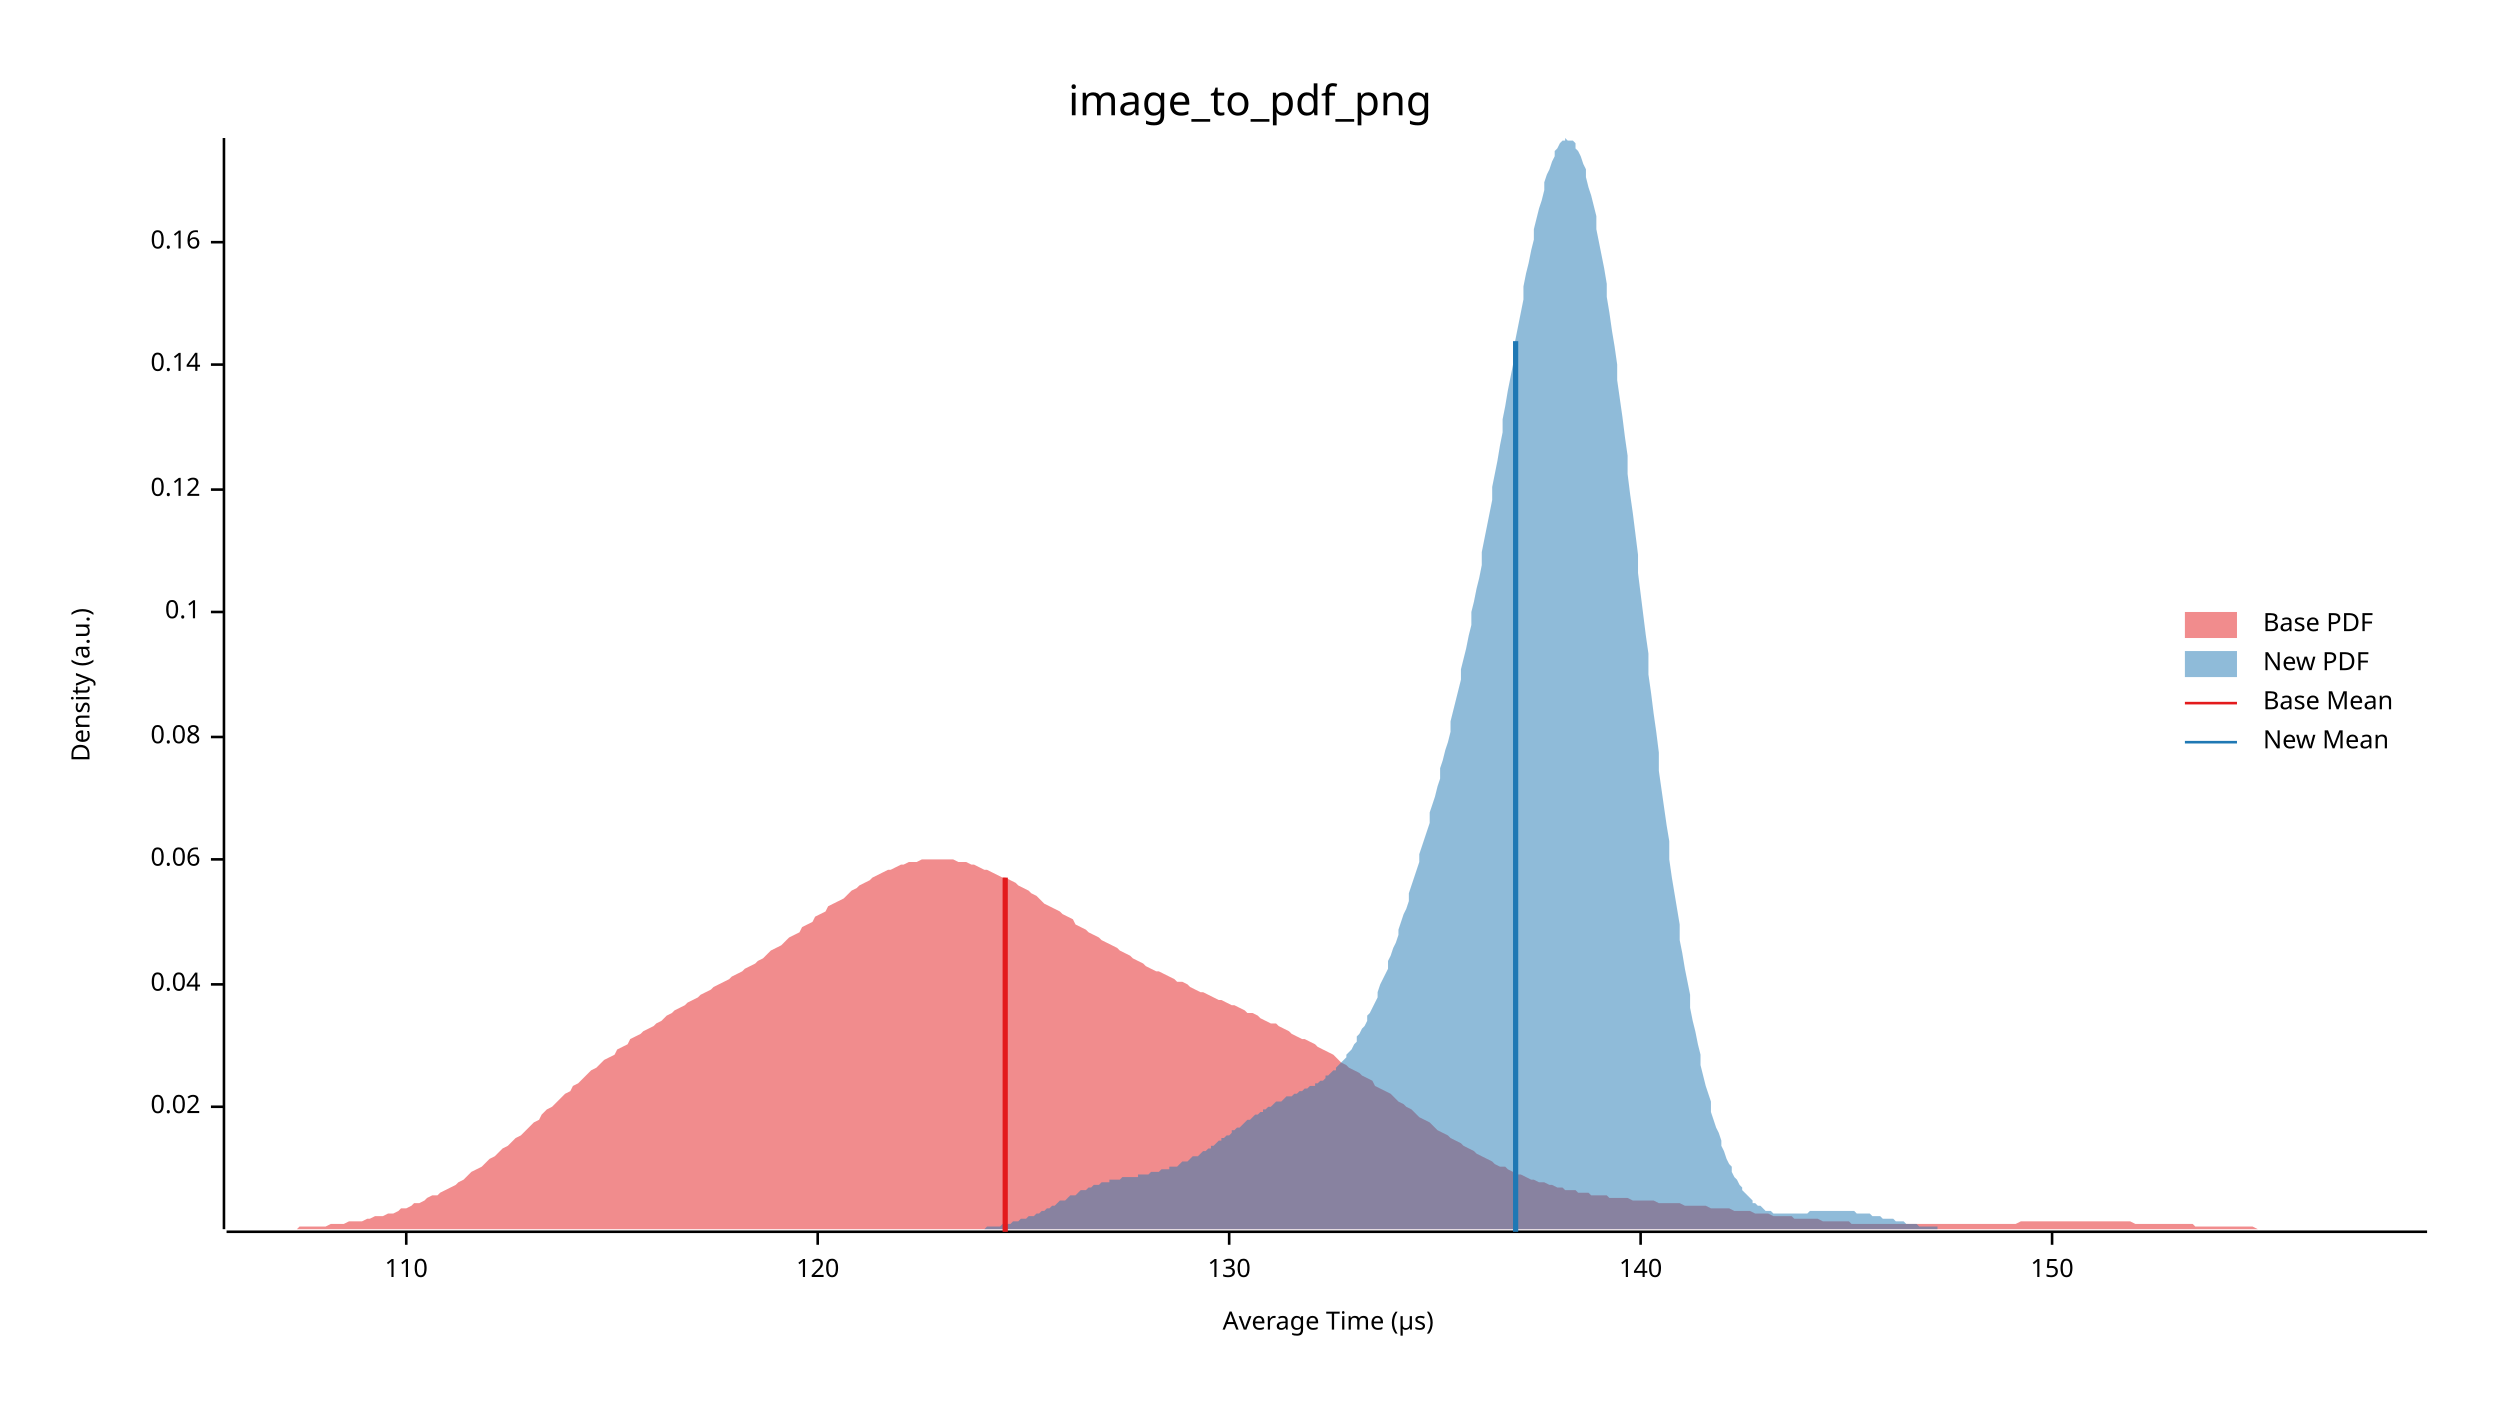
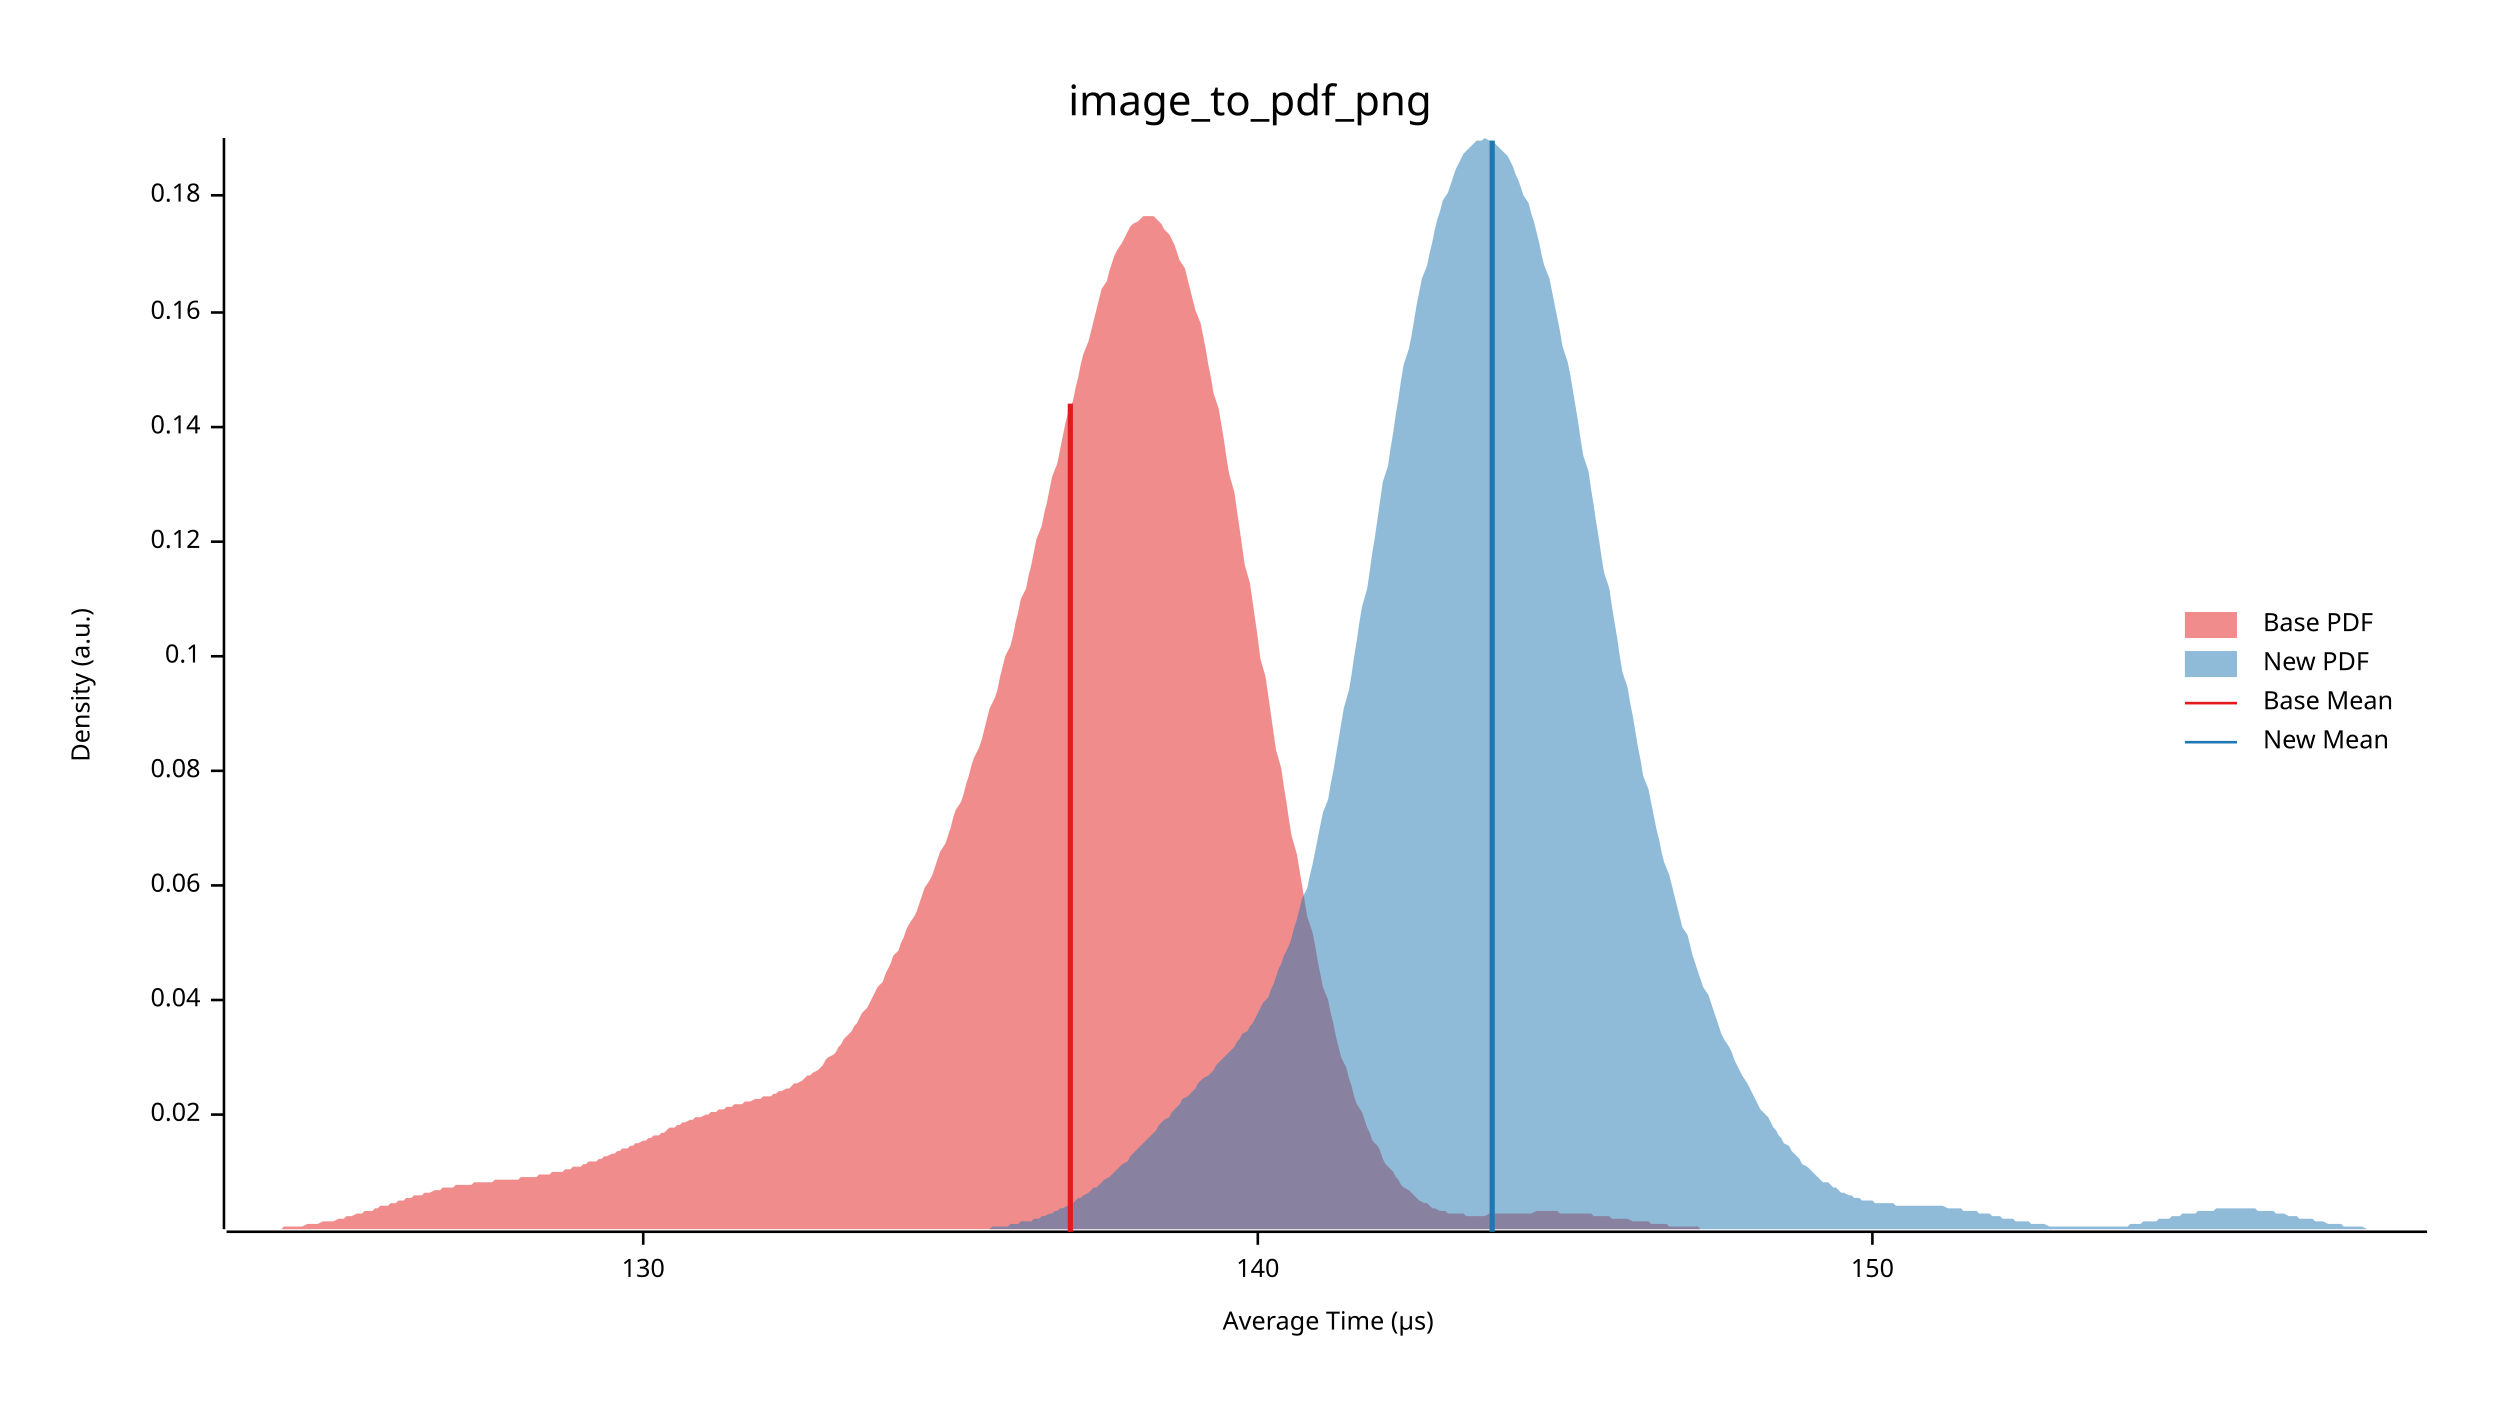
<svg xmlns="http://www.w3.org/2000/svg" width="960" height="540" viewBox="0 0 960 540">
  <text x="480" y="32" dy="0.76em" text-anchor="middle" font-family="sans-serif" font-size="16.129" opacity="1" fill="#000000">
image_to_pdf_png
</text>
  <text x="27" y="263" dy="0.76em" text-anchor="middle" font-family="sans-serif" font-size="9.677" opacity="1" fill="#000000" transform="rotate(270, 27, 263)">
Density (a.u.)
</text>
  <text x="510" y="513" dy="-0.5ex" text-anchor="middle" font-family="sans-serif" font-size="9.677" opacity="1" fill="#000000">
Average Time (µs)
</text>
  <polyline fill="none" opacity="1" stroke="#000000" stroke-width="1" points="86,53 86,472 " />
-   <text x="77" y="425" dy="0.5ex" text-anchor="end" font-family="sans-serif" font-size="9.677" opacity="1" fill="#000000">
+   <text x="77" y="428" dy="0.5ex" text-anchor="end" font-family="sans-serif" font-size="9.677" opacity="1" fill="#000000">
0.02
</text>
-   <polyline fill="none" opacity="1" stroke="#000000" stroke-width="1" points="81,425 86,425 " />
-   <text x="77" y="378" dy="0.5ex" text-anchor="end" font-family="sans-serif" font-size="9.677" opacity="1" fill="#000000">
+   <polyline fill="none" opacity="1" stroke="#000000" stroke-width="1" points="81,428 86,428 " />
+   <text x="77" y="384" dy="0.5ex" text-anchor="end" font-family="sans-serif" font-size="9.677" opacity="1" fill="#000000">
0.04
</text>
-   <polyline fill="none" opacity="1" stroke="#000000" stroke-width="1" points="81,378 86,378 " />
-   <text x="77" y="330" dy="0.5ex" text-anchor="end" font-family="sans-serif" font-size="9.677" opacity="1" fill="#000000">
+   <polyline fill="none" opacity="1" stroke="#000000" stroke-width="1" points="81,384 86,384 " />
+   <text x="77" y="340" dy="0.5ex" text-anchor="end" font-family="sans-serif" font-size="9.677" opacity="1" fill="#000000">
0.06
</text>
-   <polyline fill="none" opacity="1" stroke="#000000" stroke-width="1" points="81,330 86,330 " />
-   <text x="77" y="283" dy="0.5ex" text-anchor="end" font-family="sans-serif" font-size="9.677" opacity="1" fill="#000000">
+   <polyline fill="none" opacity="1" stroke="#000000" stroke-width="1" points="81,340 86,340 " />
+   <text x="77" y="296" dy="0.5ex" text-anchor="end" font-family="sans-serif" font-size="9.677" opacity="1" fill="#000000">
0.08
</text>
-   <polyline fill="none" opacity="1" stroke="#000000" stroke-width="1" points="81,283 86,283 " />
-   <text x="77" y="235" dy="0.5ex" text-anchor="end" font-family="sans-serif" font-size="9.677" opacity="1" fill="#000000">
+   <polyline fill="none" opacity="1" stroke="#000000" stroke-width="1" points="81,296 86,296 " />
+   <text x="77" y="252" dy="0.5ex" text-anchor="end" font-family="sans-serif" font-size="9.677" opacity="1" fill="#000000">
0.1
</text>
-   <polyline fill="none" opacity="1" stroke="#000000" stroke-width="1" points="81,235 86,235 " />
-   <text x="77" y="188" dy="0.5ex" text-anchor="end" font-family="sans-serif" font-size="9.677" opacity="1" fill="#000000">
+   <polyline fill="none" opacity="1" stroke="#000000" stroke-width="1" points="81,252 86,252 " />
+   <text x="77" y="208" dy="0.5ex" text-anchor="end" font-family="sans-serif" font-size="9.677" opacity="1" fill="#000000">
0.12
</text>
-   <polyline fill="none" opacity="1" stroke="#000000" stroke-width="1" points="81,188 86,188 " />
-   <text x="77" y="140" dy="0.5ex" text-anchor="end" font-family="sans-serif" font-size="9.677" opacity="1" fill="#000000">
+   <polyline fill="none" opacity="1" stroke="#000000" stroke-width="1" points="81,208 86,208 " />
+   <text x="77" y="164" dy="0.5ex" text-anchor="end" font-family="sans-serif" font-size="9.677" opacity="1" fill="#000000">
0.14
</text>
-   <polyline fill="none" opacity="1" stroke="#000000" stroke-width="1" points="81,140 86,140 " />
-   <text x="77" y="93" dy="0.5ex" text-anchor="end" font-family="sans-serif" font-size="9.677" opacity="1" fill="#000000">
+   <polyline fill="none" opacity="1" stroke="#000000" stroke-width="1" points="81,164 86,164 " />
+   <text x="77" y="120" dy="0.5ex" text-anchor="end" font-family="sans-serif" font-size="9.677" opacity="1" fill="#000000">
0.16
</text>
-   <polyline fill="none" opacity="1" stroke="#000000" stroke-width="1" points="81,93 86,93 " />
+   <polyline fill="none" opacity="1" stroke="#000000" stroke-width="1" points="81,120 86,120 " />
+   <text x="77" y="75" dy="0.5ex" text-anchor="end" font-family="sans-serif" font-size="9.677" opacity="1" fill="#000000">
+ 0.18
+ </text>
+   <polyline fill="none" opacity="1" stroke="#000000" stroke-width="1" points="81,75 86,75 " />
  <polyline fill="none" opacity="1" stroke="#000000" stroke-width="1" points="87,473 932,473 " />
-   <text x="156" y="483" dy="0.76em" text-anchor="middle" font-family="sans-serif" font-size="9.677" opacity="1" fill="#000000">
- 110
- </text>
-   <polyline fill="none" opacity="1" stroke="#000000" stroke-width="1" points="156,473 156,478 " />
-   <text x="314" y="483" dy="0.76em" text-anchor="middle" font-family="sans-serif" font-size="9.677" opacity="1" fill="#000000">
- 120
- </text>
-   <polyline fill="none" opacity="1" stroke="#000000" stroke-width="1" points="314,473 314,478 " />
-   <text x="472" y="483" dy="0.76em" text-anchor="middle" font-family="sans-serif" font-size="9.677" opacity="1" fill="#000000">
+   <text x="247" y="483" dy="0.76em" text-anchor="middle" font-family="sans-serif" font-size="9.677" opacity="1" fill="#000000">
130
</text>
-   <polyline fill="none" opacity="1" stroke="#000000" stroke-width="1" points="472,473 472,478 " />
-   <text x="630" y="483" dy="0.76em" text-anchor="middle" font-family="sans-serif" font-size="9.677" opacity="1" fill="#000000">
+   <polyline fill="none" opacity="1" stroke="#000000" stroke-width="1" points="247,473 247,478 " />
+   <text x="483" y="483" dy="0.76em" text-anchor="middle" font-family="sans-serif" font-size="9.677" opacity="1" fill="#000000">
140
</text>
-   <polyline fill="none" opacity="1" stroke="#000000" stroke-width="1" points="630,473 630,478 " />
-   <text x="788" y="483" dy="0.76em" text-anchor="middle" font-family="sans-serif" font-size="9.677" opacity="1" fill="#000000">
+   <polyline fill="none" opacity="1" stroke="#000000" stroke-width="1" points="483,473 483,478 " />
+   <text x="719" y="483" dy="0.76em" text-anchor="middle" font-family="sans-serif" font-size="9.677" opacity="1" fill="#000000">
150
</text>
-   <polyline fill="none" opacity="1" stroke="#000000" stroke-width="1" points="788,473 788,478 " />
-   <polygon opacity="0.5" fill="#E31A1C" points="87,472 88,472 90,472 92,472 93,472 95,472 97,472 98,472 100,472 102,472 103,472 105,472 107,472 109,472 110,472 112,472 114,472 115,471 117,471 119,471 120,471 122,471 124,471 125,471 127,470 129,470 131,470 132,470 134,469 136,469 137,469 139,469 141,468 142,468 144,467 146,467 147,467 149,466 151,466 153,465 154,464 156,464 158,463 159,462 161,462 163,461 164,460 166,459 168,459 169,458 171,457 173,456 175,455 176,454 178,453 180,451 181,450 183,449 185,448 186,447 188,445 190,444 191,443 193,441 195,440 197,438 198,437 200,436 202,434 203,433 205,431 207,430 208,428 210,426 212,425 214,423 215,422 217,420 219,419 220,417 222,416 224,414 225,413 227,411 229,410 230,409 232,407 234,406 236,405 237,403 239,402 241,401 242,399 244,398 246,397 247,396 249,395 251,394 252,393 254,392 256,390 258,389 259,388 261,387 263,386 264,385 266,384 268,383 269,382 271,381 273,380 274,379 276,378 278,377 280,376 281,375 283,374 285,373 286,372 288,371 290,370 291,369 293,368 295,366 296,365 298,364 300,363 302,361 303,360 305,359 307,358 308,356 310,355 312,354 313,352 315,351 317,350 318,348 320,347 322,346 324,345 325,344 327,342 329,341 330,340 332,339 334,338 335,337 337,336 339,335 341,334 342,334 344,333 346,332 347,332 349,331 351,331 352,331 354,330 356,330 357,330 359,330 361,330 363,330 364,330 366,330 368,331 369,331 371,331 373,332 374,332 376,333 378,334 379,334 381,335 383,336 385,337 386,337 388,338 390,339 391,340 393,341 395,342 396,343 398,344 400,346 401,347 403,348 405,349 407,350 408,351 410,352 412,353 413,355 415,356 417,357 418,358 420,359 422,360 423,361 425,362 427,363 429,364 430,365 432,366 434,367 435,368 437,369 439,370 440,371 442,372 444,373 445,373 447,374 449,375 451,376 452,377 454,377 456,378 457,379 459,380 461,381 462,381 464,382 466,383 468,384 469,384 471,385 473,386 474,386 476,387 478,388 479,389 481,389 483,390 484,391 486,392 488,393 490,393 491,394 493,395 495,396 496,397 498,398 500,399 501,399 503,400 505,401 506,402 508,403 510,404 512,405 513,406 515,408 517,409 518,410 520,411 522,412 523,413 525,414 527,415 528,417 530,418 532,419 534,420 535,421 537,423 539,424 540,425 542,426 544,428 545,429 547,430 549,431 550,432 552,434 554,435 556,436 557,437 559,438 561,439 562,440 564,441 566,442 567,443 569,444 571,445 573,446 574,447 576,448 578,448 579,449 581,450 583,451 584,451 586,452 588,453 589,453 591,454 593,454 595,455 596,455 598,456 600,456 601,457 603,457 605,457 606,458 608,458 610,458 611,459 613,459 615,459 617,459 618,460 620,460 622,460 623,460 625,460 627,461 628,461 630,461 632,461 633,461 635,461 637,462 639,462 640,462 642,462 644,462 645,462 647,463 649,463 650,463 652,463 654,463 655,463 657,464 659,464 661,464 662,464 664,464 666,465 667,465 669,465 671,465 672,465 674,466 676,466 677,466 679,466 681,467 683,467 684,467 686,467 688,467 689,468 691,468 693,468 694,468 696,468 698,468 700,469 701,469 703,469 705,469 706,469 708,469 710,469 711,470 713,470 715,470 716,470 718,470 720,470 722,470 723,470 725,470 727,470 728,470 730,470 732,470 733,470 735,470 737,470 738,470 740,470 742,470 744,470 745,470 747,470 749,470 750,470 752,470 754,470 755,470 757,470 759,470 760,470 762,470 764,470 766,470 767,470 769,470 771,470 772,470 774,470 776,469 777,469 779,469 781,469 782,469 784,469 786,469 788,469 789,469 791,469 793,469 794,469 796,469 798,469 799,469 801,469 803,469 804,469 806,469 808,469 810,469 811,469 813,469 815,469 816,469 818,469 820,470 821,470 823,470 825,470 827,470 828,470 830,470 832,470 833,470 835,470 837,470 838,470 840,470 842,470 843,471 845,471 847,471 849,471 850,471 852,471 854,471 855,471 857,471 859,471 860,471 862,471 864,471 865,471 867,472 869,472 871,472 872,472 874,472 876,472 877,472 879,472 881,472 882,472 884,472 886,472 887,472 889,472 891,472 893,472 894,472 896,472 898,472 899,472 901,472 903,472 904,472 906,472 908,472 909,472 911,472 913,472 915,472 916,472 918,472 920,472 921,472 923,472 925,472 926,472 928,472 930,472 932,472 932,472 87,472 " />
-   <polygon opacity="0.5" fill="#1F78B4" points="365,472 366,472 366,472 367,472 368,472 369,472 370,472 370,472 371,472 372,472 373,472 374,472 374,472 375,472 376,472 377,472 378,472 378,472 379,471 380,471 381,471 382,471 382,471 383,471 384,471 385,470 386,470 386,470 387,470 388,470 389,469 390,469 390,469 391,469 392,468 393,468 394,468 394,468 395,467 396,467 397,467 398,466 398,466 399,466 400,465 401,465 402,464 402,464 403,464 404,463 405,463 406,462 406,462 407,461 408,461 409,461 410,460 410,460 411,459 412,459 413,459 414,458 414,458 415,457 416,457 417,457 418,456 418,456 419,456 420,455 421,455 422,455 422,455 423,454 424,454 425,454 426,454 426,453 427,453 428,453 429,453 430,453 430,453 431,452 432,452 433,452 433,452 434,452 435,452 436,452 437,452 437,451 438,451 439,451 440,451 441,451 441,451 442,450 443,450 444,450 445,450 445,450 446,449 447,449 448,449 449,449 449,448 450,448 451,448 452,448 453,447 453,447 454,446 455,446 456,446 457,445 457,445 458,444 459,444 460,444 461,443 461,443 462,442 463,442 464,441 465,441 465,440 466,440 467,439 468,438 469,438 469,437 470,437 471,436 472,436 473,435 473,434 474,434 475,433 476,433 477,432 477,432 478,431 479,430 480,430 481,429 481,429 482,428 483,428 484,427 485,427 485,426 486,426 487,425 488,425 489,424 489,424 490,423 491,423 492,423 493,422 493,422 494,421 495,421 496,421 497,420 497,420 498,420 499,419 500,419 501,418 501,418 502,418 503,417 504,417 505,417 505,416 506,416 507,415 508,415 509,414 509,413 510,413 511,412 512,411 513,411 513,410 514,409 515,408 516,407 517,406 517,405 518,404 519,403 520,401 521,400 521,398 522,397 523,395 524,394 525,392 525,390 526,389 527,387 528,385 529,383 529,381 530,378 531,376 532,374 533,372 533,369 534,367 535,364 536,362 537,359 537,357 538,354 539,351 540,349 541,346 541,343 542,340 543,337 544,334 545,331 545,328 546,325 547,322 548,319 549,316 549,312 550,309 551,306 552,302 553,299 553,295 554,292 555,288 556,285 557,281 557,277 558,273 559,269 560,265 561,261 561,257 562,253 563,249 564,244 565,240 565,235 566,231 567,226 568,222 569,217 569,212 570,207 571,202 572,197 573,192 573,187 574,182 575,177 576,171 577,166 577,161 578,156 579,150 580,145 581,140 581,135 582,130 583,125 584,120 585,115 585,110 586,105 587,101 588,96 589,92 589,88 590,84 591,80 592,77 593,73 593,70 594,67 595,65 596,62 597,60 597,58 598,57 599,55 600,54 601,54 601,53 602,54 603,54 604,54 605,55 605,57 606,58 607,60 608,63 609,65 609,68 610,72 611,75 612,79 613,83 613,88 614,93 615,98 616,103 617,109 617,114 618,120 619,127 620,133 621,140 621,146 622,153 623,160 624,168 625,175 625,182 626,190 627,197 628,205 629,213 629,220 630,228 631,236 632,244 633,251 633,259 634,266 635,274 636,281 637,289 637,296 638,303 639,310 640,317 641,323 641,330 642,337 643,343 644,349 645,355 645,361 646,366 647,372 648,377 649,382 649,387 650,392 651,396 652,401 653,405 653,409 654,413 655,417 656,420 657,423 657,427 658,430 659,433 660,435 661,438 661,440 662,442 663,445 664,447 665,448 665,450 666,452 667,453 668,455 669,456 669,457 670,458 671,459 672,460 673,461 673,462 674,462 675,463 676,463 677,464 677,464 678,465 679,465 680,465 680,465 681,466 682,466 683,466 684,466 684,466 685,466 686,466 687,466 688,466 688,466 689,466 690,466 691,466 692,466 692,466 693,466 694,466 695,465 696,465 696,465 697,465 698,465 699,465 700,465 700,465 701,465 702,465 703,465 704,465 704,465 705,465 706,465 707,465 708,465 708,465 709,465 710,465 711,465 712,465 712,465 713,466 714,466 715,466 716,466 716,466 717,466 718,466 719,467 720,467 720,467 721,467 722,467 723,468 724,468 724,468 725,468 726,468 727,468 728,469 728,469 729,469 730,469 731,469 732,470 732,470 733,470 734,470 735,470 736,470 736,470 737,471 738,471 739,471 740,471 740,471 741,471 742,471 743,471 744,471 744,472 745,472 746,472 747,472 748,472 748,472 749,472 750,472 751,472 752,472 752,472 753,472 754,472 755,472 756,472 756,472 757,472 758,472 759,472 760,472 760,472 761,472 762,472 763,472 764,472 764,472 365,472 " />
-   <polyline fill="none" opacity="1" stroke="#E31A1C" stroke-width="2" points="386,473 386,337 " />
-   <polyline fill="none" opacity="1" stroke="#1F78B4" stroke-width="2" points="582,473 582,131 " />
+   <polyline fill="none" opacity="1" stroke="#000000" stroke-width="1" points="719,473 719,478 " />
+   <polygon opacity="0.5" fill="#E31A1C" points="87,472 88,472 89,472 90,472 91,472 92,472 94,472 95,472 96,472 97,472 98,472 100,472 101,472 102,472 103,472 104,472 106,472 107,472 108,472 109,471 110,471 112,471 113,471 114,471 115,471 116,471 118,470 119,470 120,470 121,470 122,470 124,469 125,469 126,469 127,469 128,469 130,468 131,468 132,468 133,467 134,467 135,467 137,466 138,466 139,466 140,465 141,465 143,465 144,464 145,464 146,463 147,463 149,463 150,462 151,462 152,462 153,461 155,461 156,460 157,460 158,460 159,459 161,459 162,459 163,458 164,458 165,458 167,457 168,457 169,457 170,456 171,456 173,456 174,456 175,455 176,455 177,455 179,455 180,455 181,455 182,454 183,454 184,454 186,454 187,454 188,454 189,454 190,453 192,453 193,453 194,453 195,453 196,453 198,453 199,453 200,452 201,452 202,452 204,452 205,452 206,452 207,451 208,451 210,451 211,451 212,450 213,450 214,450 216,450 217,449 218,449 219,449 220,448 222,448 223,448 224,447 225,447 226,446 228,446 229,446 230,445 231,445 232,444 233,444 235,443 236,443 237,442 238,442 239,441 241,441 242,440 243,440 244,439 245,439 247,438 248,438 249,437 250,437 251,436 253,436 254,435 255,435 256,434 257,433 259,433 260,432 261,432 262,431 263,431 265,430 266,430 267,429 268,429 269,429 271,428 272,428 273,427 274,427 275,427 276,426 278,426 279,425 280,425 281,425 282,424 284,424 285,424 286,423 287,423 288,423 290,422 291,422 292,422 293,421 294,421 296,421 297,420 298,420 299,419 300,419 302,418 303,418 304,417 305,416 306,416 308,415 309,414 310,413 311,413 312,412 314,411 315,410 316,409 317,407 318,406 320,405 321,404 322,402 323,401 324,399 325,398 327,396 328,394 329,393 330,391 331,389 333,387 334,385 335,383 336,381 337,379 339,377 340,374 341,372 342,370 343,367 345,365 346,362 347,360 348,357 349,355 351,352 352,350 353,347 354,344 355,341 357,338 358,336 359,333 360,330 361,327 363,324 364,321 365,318 366,314 367,311 369,308 370,305 371,301 372,298 373,294 374,291 376,287 377,284 378,280 379,276 380,272 382,268 383,265 384,260 385,256 386,252 388,248 389,244 390,239 391,235 392,230 394,226 395,221 396,217 397,212 398,207 400,202 401,197 402,193 403,188 404,183 406,178 407,173 408,168 409,163 410,159 412,154 413,149 414,145 415,140 416,136 418,131 419,127 420,123 421,119 422,115 423,111 425,108 426,104 427,101 428,98 429,96 431,93 432,91 433,89 434,87 435,86 437,85 438,84 439,83 440,83 441,83 443,83 444,84 445,85 446,86 447,88 449,90 450,92 451,94 452,97 453,100 455,103 456,107 457,111 458,115 459,119 461,124 462,129 463,134 464,140 465,145 466,151 468,157 469,163 470,169 471,176 472,182 474,189 475,196 476,203 477,210 478,217 480,224 481,231 482,238 483,245 484,253 486,260 487,267 488,274 489,281 490,288 492,295 493,302 494,308 495,315 496,321 498,328 499,334 500,340 501,346 502,352 504,358 505,363 506,369 507,374 508,379 510,384 511,389 512,393 513,398 514,402 515,406 517,410 518,414 519,417 520,421 521,424 523,427 524,430 525,433 526,435 527,438 529,440 530,442 531,445 532,447 533,448 535,450 536,452 537,453 538,455 539,456 541,457 542,458 543,459 544,460 545,461 547,462 548,462 549,463 550,464 551,464 553,465 554,465 555,465 556,466 557,466 559,466 560,466 561,466 562,466 563,467 564,467 566,467 567,467 568,467 569,467 570,467 572,466 573,466 574,466 575,466 576,466 578,466 579,466 580,466 581,466 582,466 584,466 585,466 586,466 587,466 588,466 590,465 591,465 592,465 593,465 594,465 596,465 597,465 598,465 599,466 600,466 602,466 603,466 604,466 605,466 606,466 608,466 609,466 610,466 611,466 612,467 613,467 615,467 616,467 617,467 618,467 619,468 621,468 622,468 623,468 624,468 625,468 627,469 628,469 629,469 630,469 631,469 633,469 634,470 635,470 636,470 637,470 639,470 640,470 641,471 642,471 643,471 645,471 646,471 647,471 648,471 649,471 651,471 652,471 653,472 654,472 655,472 656,472 658,472 659,472 660,472 661,472 662,472 664,472 665,472 666,472 667,472 668,472 670,472 671,472 672,472 673,472 674,472 676,472 677,472 678,472 679,472 680,472 682,472 683,472 683,472 87,472 " />
+   <polygon opacity="0.5" fill="#1F78B4" points="358,472 359,472 360,472 361,472 362,472 364,472 365,472 366,472 367,472 368,472 369,472 370,472 372,472 373,472 374,472 375,472 376,472 377,472 379,472 380,472 381,471 382,471 383,471 384,471 385,471 387,471 388,470 389,470 390,470 391,470 392,469 393,469 395,469 396,469 397,468 398,468 399,468 400,467 401,467 403,466 404,466 405,465 406,465 407,464 408,464 410,463 411,462 412,462 413,461 414,460 415,460 416,459 418,458 419,457 420,456 421,456 422,455 423,454 424,453 426,452 427,451 428,450 429,449 430,448 431,447 433,446 434,444 435,443 436,442 437,441 438,440 439,439 441,437 442,436 443,435 444,434 445,432 446,431 447,430 449,429 450,427 451,426 452,425 453,424 454,422 456,421 457,420 458,419 459,418 460,416 461,415 462,414 464,413 465,412 466,411 467,409 468,408 469,407 470,406 472,404 473,403 474,402 475,400 476,399 477,397 479,396 480,394 481,393 482,391 483,389 484,387 485,385 487,383 488,380 489,378 490,375 491,372 492,370 493,367 495,363 496,360 497,356 498,353 499,349 500,345 502,341 503,336 504,332 505,327 506,322 507,317 508,312 510,307 511,301 512,296 513,290 514,284 515,278 516,272 518,265 519,259 520,252 521,246 522,239 523,233 525,226 526,219 527,212 528,206 529,199 530,192 531,185 533,179 534,172 535,166 536,159 537,153 538,146 539,140 541,134 542,129 543,123 544,117 545,112 546,107 548,102 549,97 550,93 551,88 552,84 553,81 554,77 556,74 557,71 558,68 559,65 560,63 561,61 562,59 564,57 565,56 566,55 567,54 568,54 569,54 570,53 572,54 573,54 574,55 575,56 576,57 577,58 579,60 580,62 581,64 582,67 583,69 584,72 585,75 587,78 588,82 589,85 590,89 591,93 592,98 593,102 595,107 596,112 597,117 598,122 599,127 600,133 602,139 603,144 604,150 605,156 606,162 607,169 608,175 610,181 611,188 612,194 613,201 614,207 615,214 616,220 618,226 619,233 620,239 621,245 622,252 623,258 625,264 626,270 627,275 628,281 629,287 630,292 631,298 633,303 634,308 635,313 636,318 637,322 638,327 639,331 641,336 642,340 643,344 644,348 645,352 646,356 648,359 649,363 650,367 651,370 652,373 653,376 654,379 656,382 657,385 658,388 659,391 660,394 661,397 662,399 664,402 665,404 666,407 667,409 668,411 669,413 671,416 672,418 673,420 674,422 675,424 676,426 677,427 679,429 680,431 681,433 682,434 683,436 684,437 685,439 687,440 688,442 689,443 690,444 691,445 692,447 694,448 695,449 696,450 697,451 698,452 699,453 700,454 702,454 703,455 704,456 705,456 706,457 707,458 708,458 710,459 711,459 712,460 713,460 714,460 715,461 717,461 718,461 719,461 720,462 721,462 722,462 723,462 725,462 726,462 727,462 728,463 729,463 730,463 731,463 733,463 734,463 735,463 736,463 737,463 738,463 740,463 741,463 742,463 743,463 744,463 745,463 746,463 748,464 749,464 750,464 751,464 752,464 753,464 754,465 756,465 757,465 758,465 759,465 760,466 761,466 762,466 764,466 765,467 766,467 767,467 768,467 769,468 771,468 772,468 773,468 774,469 775,469 776,469 777,469 779,469 780,470 781,470 782,470 783,470 784,470 785,470 787,471 788,471 789,471 790,471 791,471 792,471 794,471 795,471 796,471 797,471 798,471 799,471 800,471 802,471 803,471 804,471 805,471 806,471 807,471 808,471 810,471 811,471 812,471 813,471 814,471 815,471 817,471 818,470 819,470 820,470 821,470 822,470 823,469 825,469 826,469 827,469 828,469 829,468 830,468 831,468 833,468 834,467 835,467 836,467 837,467 838,466 840,466 841,466 842,466 843,466 844,465 845,465 846,465 848,465 849,465 850,465 851,464 852,464 853,464 854,464 856,464 857,464 858,464 859,464 860,464 861,464 863,464 864,464 865,464 866,464 867,465 868,465 869,465 871,465 872,465 873,465 874,466 875,466 876,466 877,466 879,467 880,467 881,467 882,467 883,468 884,468 886,468 887,468 888,468 889,469 890,469 891,469 892,469 894,470 895,470 896,470 897,470 898,470 899,470 900,471 902,471 903,471 904,471 905,471 906,471 907,471 909,472 910,472 911,472 912,472 913,472 914,472 915,472 917,472 918,472 919,472 920,472 921,472 922,472 923,472 925,472 926,472 927,472 928,472 929,472 930,472 932,472 932,472 358,472 " />
+   <polyline fill="none" opacity="1" stroke="#E31A1C" stroke-width="2" points="411,473 411,155 " />
+   <polyline fill="none" opacity="1" stroke="#1F78B4" stroke-width="2" points="573,473 573,54 " />
  <text x="869" y="235" dy="0.76em" text-anchor="start" font-family="sans-serif" font-size="9.677" opacity="1" fill="#000000">
Base PDF
</text>
  <text x="869" y="250" dy="0.76em" text-anchor="start" font-family="sans-serif" font-size="9.677" opacity="1" fill="#000000">
New PDF
</text>
  <text x="869" y="265" dy="0.76em" text-anchor="start" font-family="sans-serif" font-size="9.677" opacity="1" fill="#000000">
Base Mean
</text>
  <text x="869" y="280" dy="0.76em" text-anchor="start" font-family="sans-serif" font-size="9.677" opacity="1" fill="#000000">
New Mean
</text>
  <rect x="839" y="235" width="20" height="10" opacity="0.5" fill="#E31A1C" stroke="none" />
  <rect x="839" y="250" width="20" height="10" opacity="0.5" fill="#1F78B4" stroke="none" />
  <polyline fill="none" opacity="1" stroke="#E31A1C" stroke-width="1" points="839,270 859,270 " />
  <polyline fill="none" opacity="1" stroke="#1F78B4" stroke-width="1" points="839,285 859,285 " />
</svg>
